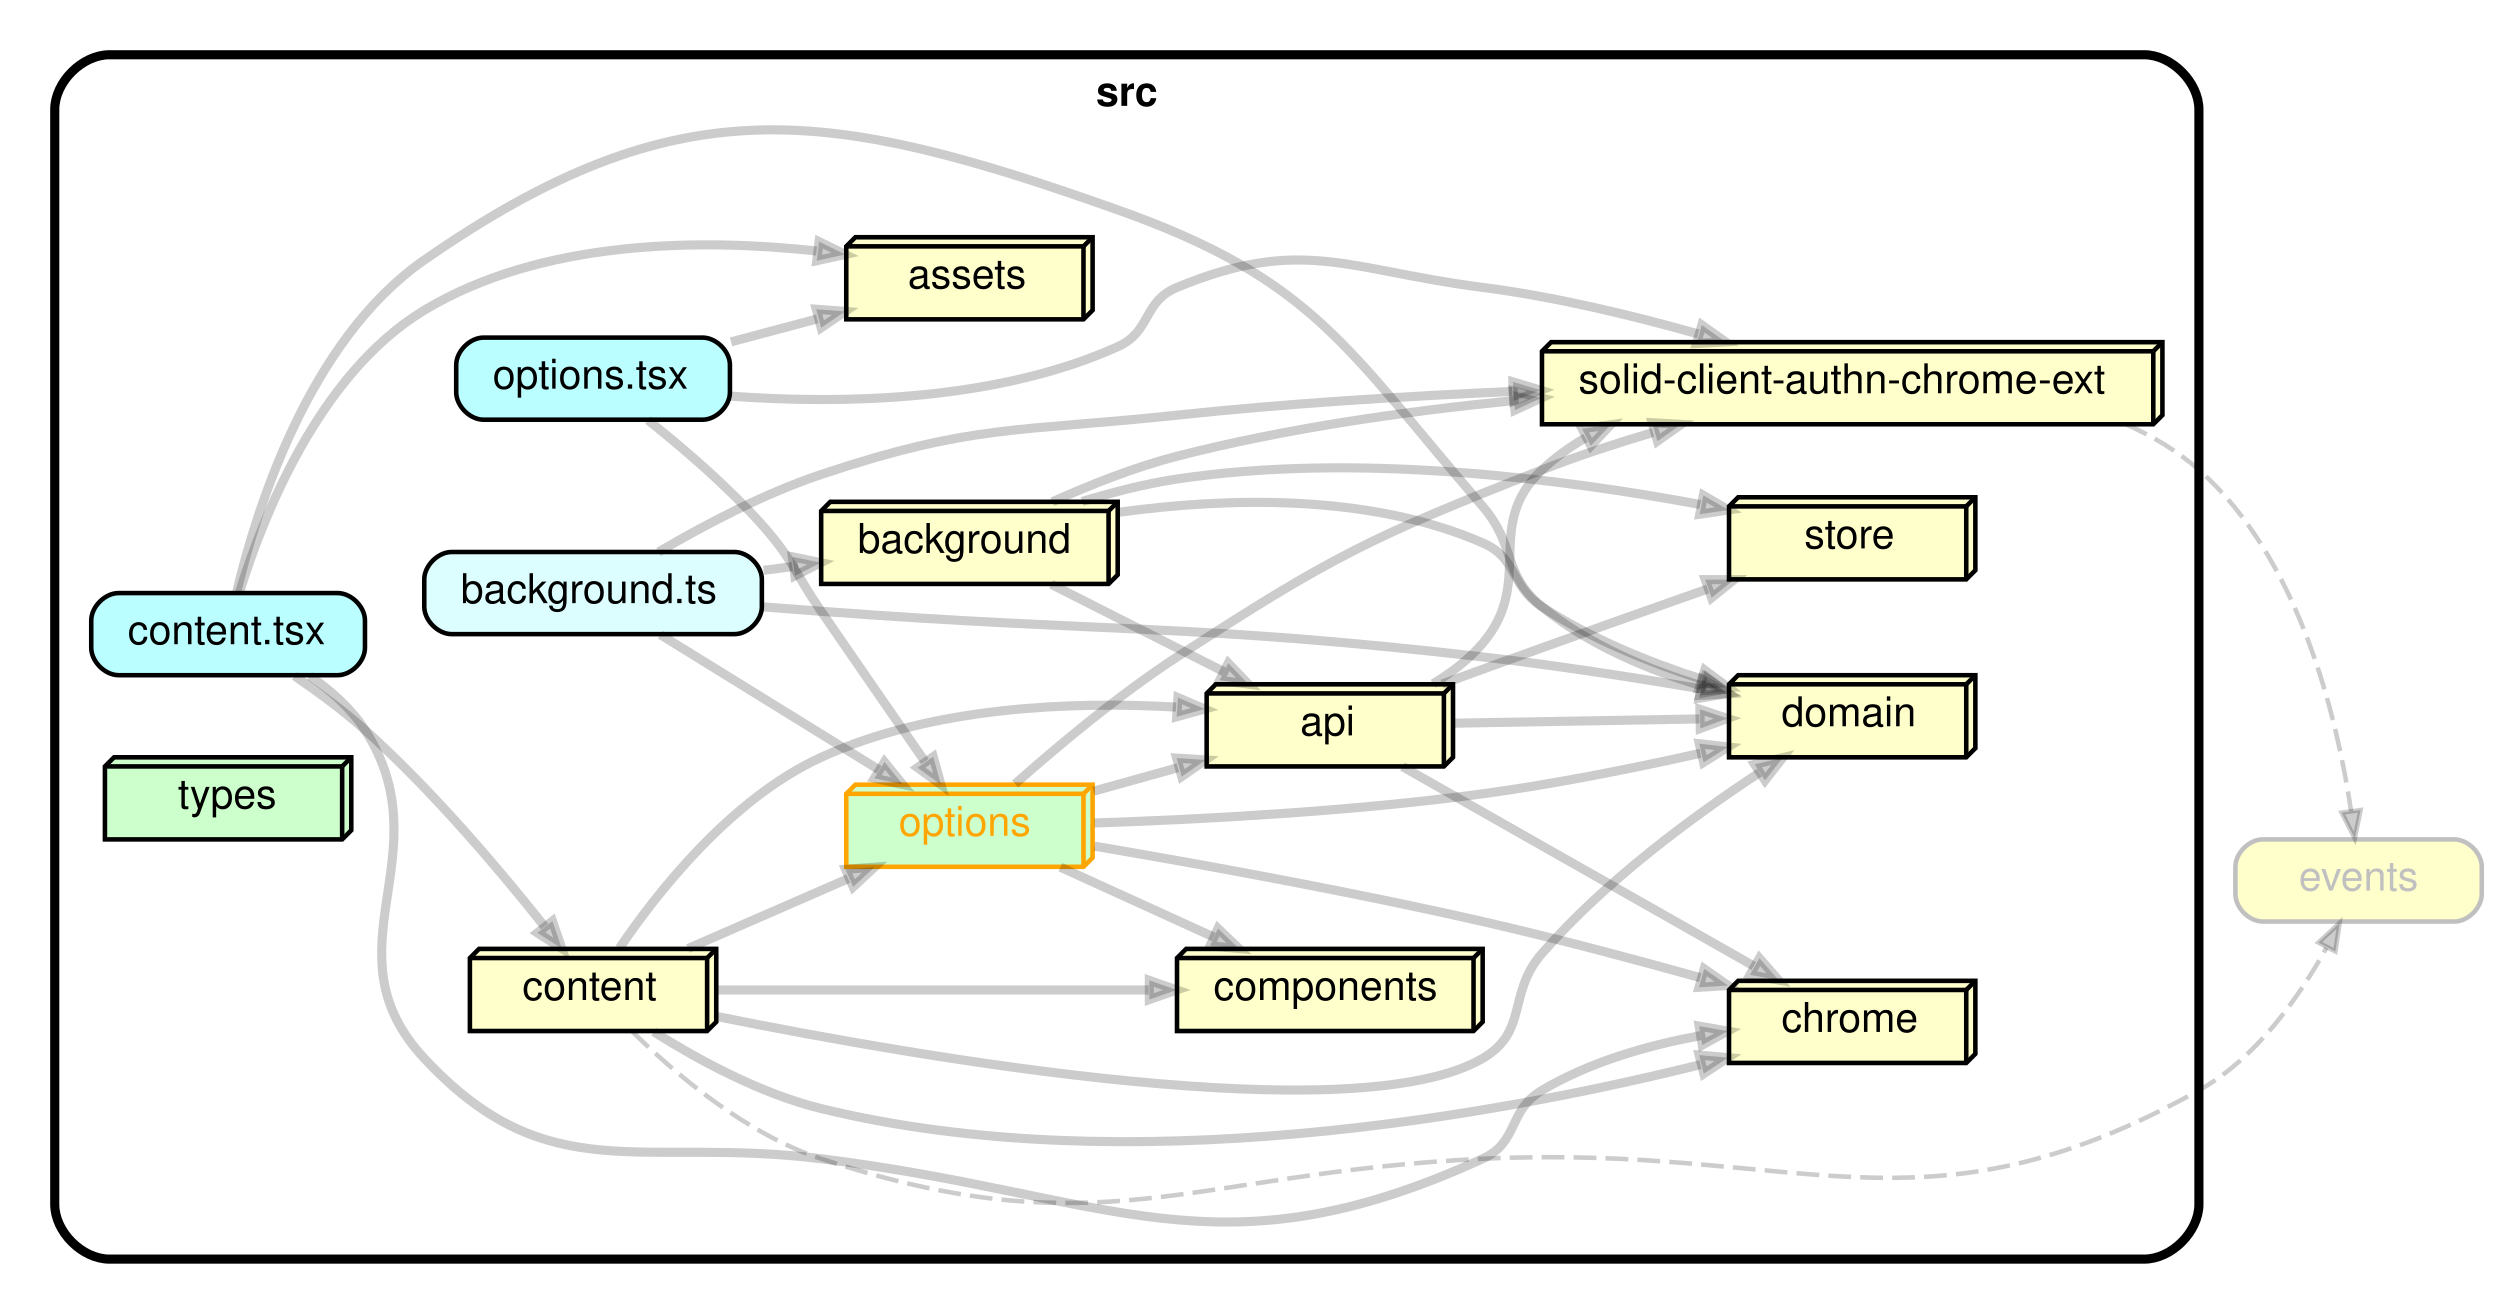
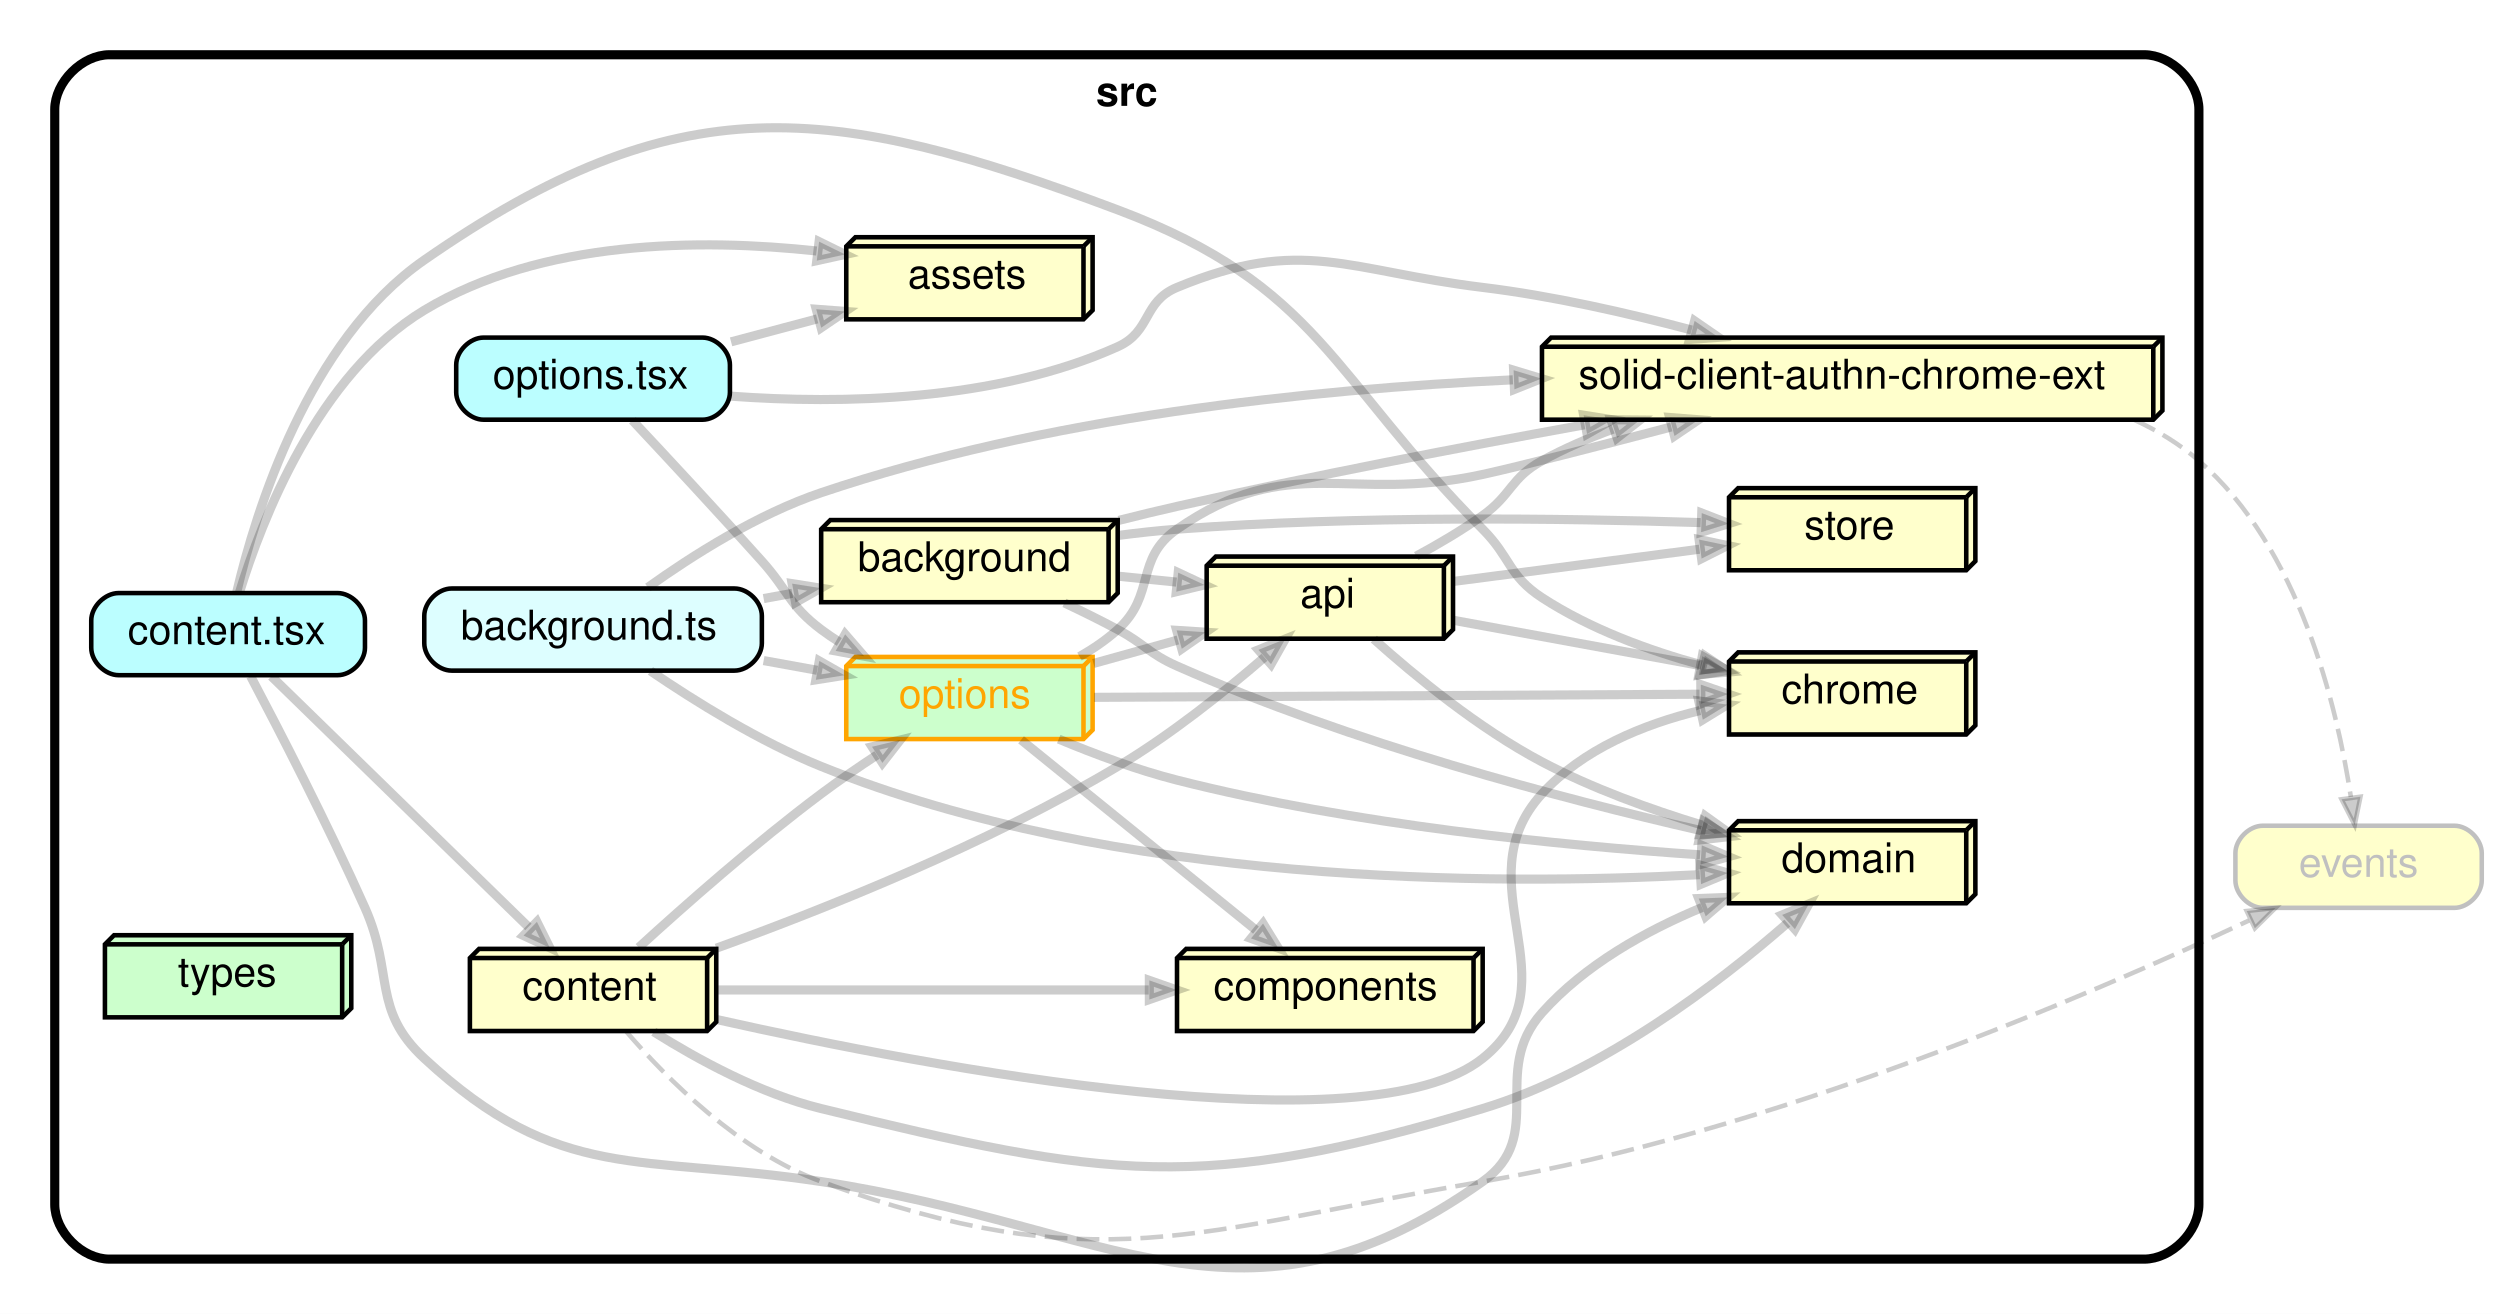
<svg xmlns="http://www.w3.org/2000/svg" xmlns:xlink="http://www.w3.org/1999/xlink" width="548pt" height="288pt" viewBox="0.00 0.00 548.00 288.00">
  <g id="graph0" class="graph" transform="scale(1 1) rotate(0) translate(4 284)">
    <polygon fill="#ffffff" stroke="transparent" points="-4,4 -4,-284 544,-284 544,4 -4,4" />
    <g id="clust1" class="cluster">
      <path fill="#ffffff" stroke="#000000" stroke-width="2" d="M20,-8C20,-8 466,-8 466,-8 472,-8 478,-14 478,-20 478,-20 478,-260 478,-260 478,-266 472,-272 466,-272 466,-272 20,-272 20,-272 14,-272 8,-266 8,-260 8,-260 8,-20 8,-20 8,-14 14,-8 20,-8" />
      <text text-anchor="middle" x="243" y="-260.8" font-family="Helvetica,sans-Serif" font-weight="bold" font-size="9.00" fill="#000000">src</text>
    </g>
    <g id="node1" class="node">
      <g id="a_node1">
        <a xlink:title="events">
-           <path fill="#ffffcc" stroke="#c0c0c0" d="M534,-100C534,-100 492,-100 492,-100 489,-100 486,-97 486,-94 486,-94 486,-88 486,-88 486,-85 489,-82 492,-82 492,-82 534,-82 534,-82 537,-82 540,-85 540,-88 540,-88 540,-94 540,-94 540,-97 537,-100 534,-100" />
-           <text text-anchor="middle" x="513" y="-88.8" font-family="Helvetica,sans-Serif" font-size="9.00" fill="#c0c0c0">events</text>
+           <path fill="#ffffcc" stroke="#c0c0c0" d="M534,-103C534,-103 492,-103 492,-103 489,-103 486,-100 486,-97 486,-97 486,-91 486,-91 486,-88 489,-85 492,-85 492,-85 534,-85 534,-85 537,-85 540,-88 540,-91 540,-91 540,-97 540,-97 540,-100 537,-103 534,-103" />
+           <text text-anchor="middle" x="513" y="-91.8" font-family="Helvetica,sans-Serif" font-size="9.00" fill="#c0c0c0">events</text>
        </a>
      </g>
    </g>
    <g id="node2" class="node">
      <g id="a_node2">
        <a xlink:href="src/api/" xlink:title="api">
-           <polygon fill="#ffffcc" stroke="#000000" points="314.5,-134 262.5,-134 260.5,-132 260.5,-116 312.5,-116 314.5,-118 314.5,-134" />
-           <polyline fill="none" stroke="#000000" points="312.5,-132 260.5,-132 " />
-           <polyline fill="none" stroke="#000000" points="312.5,-132 312.5,-116 " />
-           <polyline fill="none" stroke="#000000" points="312.5,-132 314.5,-134 " />
-           <text text-anchor="start" x="281" y="-122.8" font-family="Helvetica,sans-Serif" font-size="9.00" fill="#000000">api</text>
+           <polygon fill="#ffffcc" stroke="#000000" points="314.5,-162 262.5,-162 260.5,-160 260.5,-144 312.5,-144 314.5,-146 314.5,-162" />
+           <polyline fill="none" stroke="#000000" points="312.5,-160 260.5,-160 " />
+           <polyline fill="none" stroke="#000000" points="312.5,-160 312.5,-144 " />
+           <polyline fill="none" stroke="#000000" points="312.5,-160 314.5,-162 " />
+           <text text-anchor="start" x="281" y="-150.8" font-family="Helvetica,sans-Serif" font-size="9.00" fill="#000000">api</text>
        </a>
      </g>
    </g>
    <g id="node3" class="node">
      <g id="a_node3">
-         <a xlink:href="src/chrome/" xlink:title="chrome">
-           <polygon fill="#ffffcc" stroke="#000000" points="429,-69 377,-69 375,-67 375,-51 427,-51 429,-53 429,-69" />
-           <polyline fill="none" stroke="#000000" points="427,-67 375,-67 " />
-           <polyline fill="none" stroke="#000000" points="427,-67 427,-51 " />
-           <polyline fill="none" stroke="#000000" points="427,-67 429,-69 " />
-           <text text-anchor="start" x="386.5" y="-57.8" font-family="Helvetica,sans-Serif" font-size="9.00" fill="#000000">chrome</text>
+         <a xlink:href="src/domain/" xlink:title="domain">
+           <polygon fill="#ffffcc" stroke="#000000" points="429,-104 377,-104 375,-102 375,-86 427,-86 429,-88 429,-104" />
+           <polyline fill="none" stroke="#000000" points="427,-102 375,-102 " />
+           <polyline fill="none" stroke="#000000" points="427,-102 427,-86 " />
+           <polyline fill="none" stroke="#000000" points="427,-102 429,-104 " />
+           <text text-anchor="start" x="386.5" y="-92.8" font-family="Helvetica,sans-Serif" font-size="9.00" fill="#000000">domain</text>
        </a>
      </g>
    </g>
    <g id="edge1" class="edge">
-       <path fill="none" stroke="#000000" stroke-width="2" stroke-opacity="0.2" d="M303.421,-115.962C323.474,-104.578 358.013,-84.971 380.425,-72.248" />
-       <polygon fill="#000000" fill-opacity="0.2" stroke="#000000" stroke-width="2" stroke-opacity="0.2" points="381.664,-73.959 385.845,-69.171 379.591,-70.307 381.664,-73.959" />
+       <path fill="none" stroke="#000000" stroke-width="2" stroke-opacity="0.2" d="M297.142,-143.906C306.094,-135.878 320.097,-124.342 334,-117 344.932,-111.227 357.654,-106.615 369.118,-103.135" />
+       <polygon fill="#000000" fill-opacity="0.2" stroke="#000000" stroke-width="2" stroke-opacity="0.2" points="369.814,-105.12 374.982,-101.419 368.634,-101.089 369.814,-105.12" />
    </g>
    <g id="node4" class="node">
      <g id="a_node4">
-         <a xlink:href="src/store/" xlink:title="store">
-           <polygon fill="#ffffcc" stroke="#000000" points="429,-175 377,-175 375,-173 375,-157 427,-157 429,-159 429,-175" />
-           <polyline fill="none" stroke="#000000" points="427,-173 375,-173 " />
-           <polyline fill="none" stroke="#000000" points="427,-173 427,-157 " />
-           <polyline fill="none" stroke="#000000" points="427,-173 429,-175 " />
-           <text text-anchor="start" x="391.5" y="-163.8" font-family="Helvetica,sans-Serif" font-size="9.00" fill="#000000">store</text>
+         <a xlink:href="src/solid-client-authn-chrome-ext/" xlink:title="solid-client-authn-chrome-ext">
+           <polygon fill="#ffffcc" stroke="#000000" points="470,-210 336,-210 334,-208 334,-192 468,-192 470,-194 470,-210" />
+           <polyline fill="none" stroke="#000000" points="468,-208 334,-208 " />
+           <polyline fill="none" stroke="#000000" points="468,-208 468,-192 " />
+           <polyline fill="none" stroke="#000000" points="468,-208 470,-210 " />
+           <text text-anchor="start" x="342" y="-198.8" font-family="Helvetica,sans-Serif" font-size="9.00" fill="#000000">solid-client-authn-chrome-ext</text>
        </a>
      </g>
    </g>
    <g id="edge2" class="edge">
-       <path fill="none" stroke="#000000" stroke-width="2" stroke-opacity="0.2" d="M312.096,-134.051C319.162,-136.635 326.881,-139.443 334,-142 345.839,-146.253 358.861,-150.865 370.313,-154.899" />
-       <polygon fill="#000000" fill-opacity="0.2" stroke="#000000" stroke-width="2" stroke-opacity="0.2" points="369.787,-156.94 376.144,-156.951 371.181,-152.978 369.787,-156.94" />
+       <path fill="none" stroke="#000000" stroke-width="2" stroke-opacity="0.2" d="M306.43,-162.099C311.325,-164.737 316.484,-167.781 321,-171 327.403,-175.564 327.108,-179.216 334,-183 338.874,-185.676 344.165,-187.97 349.571,-189.932" />
+       <polygon fill="#000000" fill-opacity="0.2" stroke="#000000" stroke-width="2" stroke-opacity="0.2" points="349.111,-191.993 355.468,-191.934 350.462,-188.016 349.111,-191.993" />
    </g>
    <g id="node5" class="node">
      <g id="a_node5">
-         <a xlink:href="src/solid-client-authn-chrome-ext/" xlink:title="solid-client-authn-chrome-ext">
-           <polygon fill="#ffffcc" stroke="#000000" points="470,-209 336,-209 334,-207 334,-191 468,-191 470,-193 470,-209" />
-           <polyline fill="none" stroke="#000000" points="468,-207 334,-207 " />
-           <polyline fill="none" stroke="#000000" points="468,-207 468,-191 " />
-           <polyline fill="none" stroke="#000000" points="468,-207 470,-209 " />
-           <text text-anchor="start" x="342" y="-197.8" font-family="Helvetica,sans-Serif" font-size="9.00" fill="#000000">solid-client-authn-chrome-ext</text>
+         <a xlink:href="src/store/" xlink:title="store">
+           <polygon fill="#ffffcc" stroke="#000000" points="429,-177 377,-177 375,-175 375,-159 427,-159 429,-161 429,-177" />
+           <polyline fill="none" stroke="#000000" points="427,-175 375,-175 " />
+           <polyline fill="none" stroke="#000000" points="427,-175 427,-159 " />
+           <polyline fill="none" stroke="#000000" points="427,-175 429,-177 " />
+           <text text-anchor="start" x="391.5" y="-165.8" font-family="Helvetica,sans-Serif" font-size="9.00" fill="#000000">store</text>
        </a>
      </g>
    </g>
    <g id="edge3" class="edge">
-       <path fill="none" stroke="#000000" stroke-width="2" stroke-opacity="0.2" d="M310.12,-134.118C314.15,-136.534 318.01,-139.476 321,-143 332.549,-156.61 321.023,-168.744 334,-181 336.866,-183.706 340.084,-186.033 343.522,-188.031" />
-       <polygon fill="#000000" fill-opacity="0.2" stroke="#000000" stroke-width="2" stroke-opacity="0.2" points="342.791,-190.018 349.085,-190.911 344.722,-186.288 342.791,-190.018" />
+       <path fill="none" stroke="#000000" stroke-width="2" stroke-opacity="0.2" d="M314.635,-156.555C330.773,-158.669 351.374,-161.368 368.518,-163.614" />
+       <polygon fill="#000000" fill-opacity="0.2" stroke="#000000" stroke-width="2" stroke-opacity="0.2" points="368.441,-165.721 374.663,-164.419 368.987,-161.557 368.441,-165.721" />
    </g>
    <g id="node6" class="node">
      <g id="a_node6">
-         <a xlink:href="src/domain/" xlink:title="domain">
-           <polygon fill="#ffffcc" stroke="#000000" points="429,-136 377,-136 375,-134 375,-118 427,-118 429,-120 429,-136" />
-           <polyline fill="none" stroke="#000000" points="427,-134 375,-134 " />
-           <polyline fill="none" stroke="#000000" points="427,-134 427,-118 " />
-           <polyline fill="none" stroke="#000000" points="427,-134 429,-136 " />
-           <text text-anchor="start" x="386.5" y="-124.8" font-family="Helvetica,sans-Serif" font-size="9.00" fill="#000000">domain</text>
+         <a xlink:href="src/chrome/" xlink:title="chrome">
+           <polygon fill="#ffffcc" stroke="#000000" points="429,-141 377,-141 375,-139 375,-123 427,-123 429,-125 429,-141" />
+           <polyline fill="none" stroke="#000000" points="427,-139 375,-139 " />
+           <polyline fill="none" stroke="#000000" points="427,-139 427,-123 " />
+           <polyline fill="none" stroke="#000000" points="427,-139 429,-141 " />
+           <text text-anchor="start" x="386.5" y="-129.8" font-family="Helvetica,sans-Serif" font-size="9.00" fill="#000000">chrome</text>
        </a>
      </g>
    </g>
    <g id="edge4" class="edge">
-       <path fill="none" stroke="#000000" stroke-width="2" stroke-opacity="0.2" d="M314.635,-125.474C330.773,-125.756 351.374,-126.116 368.518,-126.415" />
-       <polygon fill="#000000" fill-opacity="0.2" stroke="#000000" stroke-width="2" stroke-opacity="0.2" points="368.627,-128.517 374.663,-126.522 368.701,-124.318 368.627,-128.517" />
+       <path fill="none" stroke="#000000" stroke-width="2" stroke-opacity="0.2" d="M314.635,-148.023C330.773,-145.064 351.374,-141.285 368.518,-138.141" />
+       <polygon fill="#000000" fill-opacity="0.2" stroke="#000000" stroke-width="2" stroke-opacity="0.2" points="369.14,-140.162 374.663,-137.014 368.383,-136.031 369.14,-140.162" />
    </g>
    <g id="edge31" class="edge">
-       <path fill="none" stroke="#000000" stroke-dasharray="5,2" stroke-opacity="0.2" d="M462.046,-190.971C467.846,-188.4 473.307,-185.137 478,-181 500.13,-161.495 508.374,-126.284 511.365,-106.173" />
-       <polygon fill="#000000" fill-opacity="0.2" stroke="#000000" stroke-opacity="0.2" points="513.448,-106.438 512.163,-100.213 509.285,-105.881 513.448,-106.438" />
+       <path fill="none" stroke="#000000" stroke-dasharray="5,2" stroke-opacity="0.2" d="M463.888,-191.944C468.995,-189.579 473.8,-186.642 478,-183 499.977,-163.944 508.266,-129.287 511.309,-109.308" />
+       <polygon fill="#000000" fill-opacity="0.2" stroke="#000000" stroke-opacity="0.2" points="513.42,-109.368 512.152,-103.139 509.259,-108.799 513.42,-109.368" />
    </g>
    <g id="node7" class="node">
      <g id="a_node7">
        <a xlink:href="src/assets/" xlink:title="assets">
          <polygon fill="#ffffcc" stroke="#000000" points="235.5,-232 183.5,-232 181.5,-230 181.5,-214 233.5,-214 235.5,-216 235.5,-232" />
          <polyline fill="none" stroke="#000000" points="233.5,-230 181.5,-230 " />
          <polyline fill="none" stroke="#000000" points="233.5,-230 233.5,-214 " />
          <polyline fill="none" stroke="#000000" points="233.5,-230 235.5,-232 " />
          <text text-anchor="start" x="195" y="-220.8" font-family="Helvetica,sans-Serif" font-size="9.00" fill="#000000">assets</text>
        </a>
      </g>
    </g>
    <g id="node8" class="node">
      <g id="a_node8">
        <a xlink:href="src/background.ts" xlink:title="background.ts">
-           <path fill="#ddfeff" stroke="#000000" d="M157,-163C157,-163 95,-163 95,-163 92,-163 89,-160 89,-157 89,-157 89,-151 89,-151 89,-148 92,-145 95,-145 95,-145 157,-145 157,-145 160,-145 163,-148 163,-151 163,-151 163,-157 163,-157 163,-160 160,-163 157,-163" />
-           <text text-anchor="start" x="97" y="-151.8" font-family="Helvetica,sans-Serif" font-size="9.00" fill="#000000">background.ts</text>
-         </a>
-       </g>
+           <path fill="#ddfeff" stroke="#000000" d="M157,-155C157,-155 95,-155 95,-155 92,-155 89,-152 89,-149 89,-149 89,-143 89,-143 89,-140 92,-137 95,-137 95,-137 157,-137 157,-137 160,-137 163,-140 163,-143 163,-143 163,-149 163,-149 163,-152 160,-155 157,-155" />
+           <text text-anchor="start" x="97" y="-143.8" font-family="Helvetica,sans-Serif" font-size="9.00" fill="#000000">background.ts</text>
+         </a>
+       </g>
+     </g>
+     <g id="edge6" class="edge">
+       <path fill="none" stroke="#000000" stroke-width="2" stroke-opacity="0.2" d="M138.575,-136.931C148.351,-130.266 162.482,-121.456 176,-116 240.39,-90.012 323.215,-89.851 368.588,-92.275" />
+       <polygon fill="#000000" fill-opacity="0.2" stroke="#000000" stroke-width="2" stroke-opacity="0.2" points="368.625,-94.38 374.736,-92.632 368.868,-90.187 368.625,-94.38" />
    </g>
    <g id="edge8" class="edge">
-       <path fill="none" stroke="#000000" stroke-width="2" stroke-opacity="0.2" d="M140.34,-163.004C150.056,-168.71 163.379,-175.785 176,-180 209.335,-191.133 219.053,-189.274 254,-193 277.832,-195.541 303.922,-197.159 327.468,-198.19" />
-       <polygon fill="#000000" fill-opacity="0.2" stroke="#000000" stroke-width="2" stroke-opacity="0.2" points="327.633,-200.299 333.716,-198.453 327.81,-196.103 327.633,-200.299" />
-     </g>
-     <g id="edge6" class="edge">
-       <path fill="none" stroke="#000000" stroke-width="2" stroke-opacity="0.2" d="M163.13,-150.984C167.469,-150.645 171.832,-150.31 176,-150 240.419,-145.202 256.822,-147.348 321,-140 336.724,-138.2 354.06,-135.513 368.645,-133.048" />
-       <polygon fill="#000000" fill-opacity="0.2" stroke="#000000" stroke-width="2" stroke-opacity="0.2" points="369.155,-135.091 374.715,-132.009 368.446,-130.952 369.155,-135.091" />
+       <path fill="none" stroke="#000000" stroke-width="2" stroke-opacity="0.2" d="M138.004,-155.24C147.702,-162.183 161.995,-171.276 176,-176 224.854,-192.477 282.684,-198.649 327.615,-200.742" />
+       <polygon fill="#000000" fill-opacity="0.2" stroke="#000000" stroke-width="2" stroke-opacity="0.2" points="327.782,-202.851 333.867,-201.01 327.963,-198.654 327.782,-202.851" />
    </g>
    <g id="node9" class="node">
      <g id="a_node9">
        <a xlink:href="src/background/" xlink:title="background">
-           <polygon fill="#ffffcc" stroke="#000000" points="241,-174 178,-174 176,-172 176,-156 239,-156 241,-158 241,-174" />
-           <polyline fill="none" stroke="#000000" points="239,-172 176,-172 " />
-           <polyline fill="none" stroke="#000000" points="239,-172 239,-156 " />
-           <polyline fill="none" stroke="#000000" points="239,-172 241,-174 " />
-           <text text-anchor="start" x="184" y="-162.8" font-family="Helvetica,sans-Serif" font-size="9.00" fill="#000000">background</text>
+           <polygon fill="#ffffcc" stroke="#000000" points="241,-170 178,-170 176,-168 176,-152 239,-152 241,-154 241,-170" />
+           <polyline fill="none" stroke="#000000" points="239,-168 176,-168 " />
+           <polyline fill="none" stroke="#000000" points="239,-168 239,-152 " />
+           <polyline fill="none" stroke="#000000" points="239,-168 241,-170 " />
+           <text text-anchor="start" x="184" y="-158.8" font-family="Helvetica,sans-Serif" font-size="9.00" fill="#000000">background</text>
        </a>
      </g>
    </g>
    <g id="edge5" class="edge">
-       <path fill="none" stroke="#000000" stroke-width="2" stroke-opacity="0.2" d="M163.388,-158.985C165.477,-159.264 167.579,-159.544 169.673,-159.823" />
-       <polygon fill="#000000" fill-opacity="0.2" stroke="#000000" stroke-width="2" stroke-opacity="0.2" points="169.684,-161.943 175.909,-160.655 170.239,-157.78 169.684,-161.943" />
+       <path fill="none" stroke="#000000" stroke-width="2" stroke-opacity="0.2" d="M163.388,-152.798C165.477,-153.178 167.579,-153.56 169.673,-153.941" />
+       <polygon fill="#000000" fill-opacity="0.2" stroke="#000000" stroke-width="2" stroke-opacity="0.2" points="169.63,-156.067 175.909,-155.074 170.381,-151.935 169.63,-156.067" />
    </g>
    <g id="node10" class="node">
      <g id="a_node10">
        <a xlink:href="src/options/" xlink:title="no-orphans">
-           <polygon fill="#ccffcc" stroke="#ffa500" points="235.5,-112 183.5,-112 181.5,-110 181.5,-94 233.5,-94 235.5,-96 235.5,-112" />
-           <polyline fill="none" stroke="#ffa500" points="233.5,-110 181.5,-110 " />
-           <polyline fill="none" stroke="#ffa500" points="233.5,-110 233.5,-94 " />
-           <polyline fill="none" stroke="#ffa500" points="233.5,-110 235.5,-112 " />
-           <text text-anchor="start" x="193" y="-100.8" font-family="Helvetica,sans-Serif" font-size="9.00" fill="#ffa500">options</text>
+           <polygon fill="#ccffcc" stroke="#ffa500" points="235.5,-140 183.5,-140 181.5,-138 181.5,-122 233.5,-122 235.5,-124 235.5,-140" />
+           <polyline fill="none" stroke="#ffa500" points="233.5,-138 181.5,-138 " />
+           <polyline fill="none" stroke="#ffa500" points="233.5,-138 233.5,-122 " />
+           <polyline fill="none" stroke="#ffa500" points="233.5,-138 235.5,-140 " />
+           <text text-anchor="start" x="193" y="-128.8" font-family="Helvetica,sans-Serif" font-size="9.00" fill="#ffa500">options</text>
        </a>
      </g>
    </g>
    <g id="edge7" class="edge">
-       <path fill="none" stroke="#000000" stroke-width="2" stroke-opacity="0.2" d="M140.749,-144.882C154.124,-136.615 173.943,-124.363 188.694,-115.243" />
-       <polygon fill="#000000" fill-opacity="0.2" stroke="#000000" stroke-width="2" stroke-opacity="0.2" points="189.879,-116.98 193.878,-112.039 187.671,-113.408 189.879,-116.98" />
+       <path fill="none" stroke="#000000" stroke-width="2" stroke-opacity="0.2" d="M163.388,-139.202C167.305,-138.49 171.269,-137.769 175.136,-137.066" />
+       <polygon fill="#000000" fill-opacity="0.2" stroke="#000000" stroke-width="2" stroke-opacity="0.2" points="175.587,-139.119 181.115,-135.979 174.836,-134.986 175.587,-139.119" />
    </g>
    <g id="edge10" class="edge">
-       <path fill="none" stroke="#000000" stroke-width="2" stroke-opacity="0.2" d="M226.426,-155.923C237.638,-150.247 252.195,-142.876 264.284,-136.755" />
-       <polygon fill="#000000" fill-opacity="0.2" stroke="#000000" stroke-width="2" stroke-opacity="0.2" points="265.24,-138.625 269.645,-134.041 263.343,-134.878 265.24,-138.625" />
+       <path fill="none" stroke="#000000" stroke-width="2" stroke-opacity="0.2" d="M241.088,-157.7C245.315,-157.272 249.65,-156.833 253.893,-156.403" />
+       <polygon fill="#000000" fill-opacity="0.2" stroke="#000000" stroke-width="2" stroke-opacity="0.2" points="254.261,-158.477 260.019,-155.783 253.838,-154.298 254.261,-158.477" />
+     </g>
+     <g id="edge9" class="edge">
+       <path fill="none" stroke="#000000" stroke-width="2" stroke-opacity="0.2" d="M229.313,-151.843C233.237,-149.99 237.275,-147.996 241,-146 246.979,-142.795 247.798,-140.749 254,-138 291.954,-121.178 338.267,-108.951 368.865,-101.93" />
+       <polygon fill="#000000" fill-opacity="0.2" stroke="#000000" stroke-width="2" stroke-opacity="0.2" points="369.378,-103.966 374.767,-100.595 368.452,-99.87 369.378,-103.966" />
+     </g>
+     <g id="edge11" class="edge">
+       <path fill="none" stroke="#000000" stroke-width="2" stroke-opacity="0.2" d="M241.237,-169.931C245.519,-171.011 249.857,-172.063 254,-173 283.285,-179.623 316.072,-185.938 343.329,-190.888" />
+       <polygon fill="#000000" fill-opacity="0.2" stroke="#000000" stroke-width="2" stroke-opacity="0.2" points="343.137,-192.987 349.415,-191.987 343.884,-188.854 343.137,-192.987" />
    </g>
    <g id="edge12" class="edge">
-       <path fill="none" stroke="#000000" stroke-width="2" stroke-opacity="0.2" d="M233.221,-174.069C239.876,-176.106 247.135,-177.968 254,-179 293.172,-184.89 338.608,-179.035 368.695,-173.406" />
-       <polygon fill="#000000" fill-opacity="0.2" stroke="#000000" stroke-width="2" stroke-opacity="0.2" points="369.382,-175.413 374.875,-172.213 368.586,-171.289 369.382,-175.413" />
-     </g>
-     <g id="edge11" class="edge">
-       <path fill="none" stroke="#000000" stroke-width="2" stroke-opacity="0.2" d="M226.679,-174.006C234.845,-177.678 244.714,-181.613 254,-184 277.652,-190.08 304.007,-193.852 327.848,-196.191" />
-       <polygon fill="#000000" fill-opacity="0.2" stroke="#000000" stroke-width="2" stroke-opacity="0.2" points="327.682,-198.284 333.852,-196.755 328.075,-194.103 327.682,-198.284" />
-     </g>
-     <g id="edge9" class="edge">
-       <path fill="none" stroke="#000000" stroke-width="2" stroke-opacity="0.2" d="M241.424,-171.732C264.64,-174.905 295.936,-175.93 321,-165 328.783,-161.606 326.901,-155.659 334,-151 344.517,-144.097 357.254,-138.915 368.849,-135.167" />
-       <polygon fill="#000000" fill-opacity="0.2" stroke="#000000" stroke-width="2" stroke-opacity="0.2" points="369.675,-137.11 374.79,-133.337 368.438,-133.097 369.675,-137.11" />
+       <path fill="none" stroke="#000000" stroke-width="2" stroke-opacity="0.2" d="M241.237,-166.647C245.518,-167.206 249.856,-167.683 254,-168 293.346,-171.009 338.747,-170.408 368.779,-169.445" />
+       <polygon fill="#000000" fill-opacity="0.2" stroke="#000000" stroke-width="2" stroke-opacity="0.2" points="369.021,-171.538 374.946,-169.235 368.878,-167.34 369.021,-171.538" />
    </g>
    <g id="edge27" class="edge">
-       <path fill="none" stroke="#000000" stroke-width="2" stroke-opacity="0.2" d="M235.687,-110.571C241.646,-112.231 248.019,-114.005 254.187,-115.723" />
-       <polygon fill="#000000" fill-opacity="0.2" stroke="#000000" stroke-width="2" stroke-opacity="0.2" points="253.919,-117.828 260.263,-117.415 255.046,-113.782 253.919,-117.828" />
+       <path fill="none" stroke="#000000" stroke-width="2" stroke-opacity="0.2" d="M235.687,-138.571C241.646,-140.231 248.019,-142.005 254.187,-143.723" />
+       <polygon fill="#000000" fill-opacity="0.2" stroke="#000000" stroke-width="2" stroke-opacity="0.2" points="253.919,-145.828 260.263,-145.415 255.046,-141.782 253.919,-145.828" />
+     </g>
+     <g id="edge30" class="edge">
+       <path fill="none" stroke="#000000" stroke-width="2" stroke-opacity="0.2" d="M228.069,-121.987C235.972,-118.685 245.273,-115.218 254,-113 292.644,-103.179 338.369,-98.66 368.661,-96.618" />
+       <polygon fill="#000000" fill-opacity="0.2" stroke="#000000" stroke-width="2" stroke-opacity="0.2" points="369.03,-98.699 374.883,-96.219 368.761,-94.507 369.03,-98.699" />
+     </g>
+     <g id="edge26" class="edge">
+       <path fill="none" stroke="#000000" stroke-width="2" stroke-opacity="0.2" d="M232.621,-140.077C235.625,-141.782 238.51,-143.75 241,-146 249.427,-153.614 244.673,-161.52 254,-168 278.845,-185.26 291.448,-173.533 321,-180 329.089,-181.77 346.036,-186.128 362.349,-190.418" />
+       <polygon fill="#000000" fill-opacity="0.2" stroke="#000000" stroke-width="2" stroke-opacity="0.2" points="361.975,-192.491 368.312,-191.991 363.046,-188.43 361.975,-192.491" />
    </g>
    <g id="edge28" class="edge">
-       <path fill="none" stroke="#000000" stroke-width="2" stroke-opacity="0.2" d="M235.907,-98.52C258.765,-94.632 292.141,-88.601 321,-82 336.785,-78.389 354.129,-73.768 368.704,-69.694" />
-       <polygon fill="#000000" fill-opacity="0.2" stroke="#000000" stroke-width="2" stroke-opacity="0.2" points="369.562,-71.633 374.768,-67.985 368.423,-67.591 369.562,-71.633" />
-     </g>
-     <g id="edge26" class="edge">
-       <path fill="none" stroke="#000000" stroke-width="2" stroke-opacity="0.2" d="M218.51,-112.171C227.429,-120.085 241.04,-131.543 254,-140 287.459,-161.834 296.795,-166.44 334,-181 341.732,-184.026 350.132,-186.781 358.307,-189.196" />
-       <polygon fill="#000000" fill-opacity="0.2" stroke="#000000" stroke-width="2" stroke-opacity="0.2" points="358.152,-191.336 364.499,-190.976 359.312,-187.3 358.152,-191.336" />
-     </g>
-     <g id="edge30" class="edge">
-       <path fill="none" stroke="#000000" stroke-width="2" stroke-opacity="0.2" d="M235.888,-103.597C258.736,-104.36 292.106,-106.09 321,-110 336.823,-112.141 354.172,-115.627 368.74,-118.886" />
-       <polygon fill="#000000" fill-opacity="0.2" stroke="#000000" stroke-width="2" stroke-opacity="0.2" points="368.485,-120.982 374.801,-120.265 369.416,-116.886 368.485,-120.982" />
+       <path fill="none" stroke="#000000" stroke-width="2" stroke-opacity="0.2" d="M235.813,-131.141C270.675,-131.321 330.959,-131.633 368.54,-131.827" />
+       <polygon fill="#000000" fill-opacity="0.2" stroke="#000000" stroke-width="2" stroke-opacity="0.2" points="368.815,-133.928 374.825,-131.86 368.837,-129.728 368.815,-133.928" />
    </g>
    <g id="node11" class="node">
      <g id="a_node11">
        <a xlink:href="src/components/" xlink:title="components">
          <polygon fill="#ffffcc" stroke="#000000" points="321,-76 256,-76 254,-74 254,-58 319,-58 321,-60 321,-76" />
          <polyline fill="none" stroke="#000000" points="319,-74 254,-74 " />
          <polyline fill="none" stroke="#000000" points="319,-74 319,-58 " />
          <polyline fill="none" stroke="#000000" points="319,-74 321,-76 " />
          <text text-anchor="start" x="262" y="-64.8" font-family="Helvetica,sans-Serif" font-size="9.00" fill="#000000">components</text>
        </a>
      </g>
    </g>
    <g id="edge29" class="edge">
-       <path fill="none" stroke="#000000" stroke-width="2" stroke-opacity="0.2" d="M228.435,-93.916C238.633,-89.268 251.159,-83.56 262.048,-78.599" />
-       <polygon fill="#000000" fill-opacity="0.2" stroke="#000000" stroke-width="2" stroke-opacity="0.2" points="262.982,-80.48 267.571,-76.081 261.241,-76.659 262.982,-80.48" />
+       <path fill="none" stroke="#000000" stroke-width="2" stroke-opacity="0.2" d="M219.819,-121.83C233.311,-110.9 255.958,-92.553 271.302,-80.122" />
+       <polygon fill="#000000" fill-opacity="0.2" stroke="#000000" stroke-width="2" stroke-opacity="0.2" points="272.862,-81.561 276.202,-76.153 270.218,-78.298 272.862,-81.561" />
    </g>
    <g id="node12" class="node">
      <g id="a_node12">
        <a xlink:href="src/content.tsx" xlink:title="content.tsx">
          <path fill="#bbfeff" stroke="#000000" d="M70,-154C70,-154 22,-154 22,-154 19,-154 16,-151 16,-148 16,-148 16,-142 16,-142 16,-139 19,-136 22,-136 22,-136 70,-136 70,-136 73,-136 76,-139 76,-142 76,-142 76,-148 76,-148 76,-151 73,-154 70,-154" />
          <text text-anchor="start" x="24" y="-142.8" font-family="Helvetica,sans-Serif" font-size="9.00" fill="#000000">content.tsx</text>
        </a>
      </g>
    </g>
+     <g id="edge16" class="edge">
+       <path fill="none" stroke="#000000" stroke-width="2" stroke-opacity="0.2" d="M50.935,-135.769C57.104,-124.091 67.842,-103.295 76,-85 82.42,-70.603 77.447,-62.725 89,-52 118.672,-24.456 135.971,-31.069 176,-25 239.716,-15.34 268.418,12.258 321,-25 335.222,-35.077 322.397,-48.993 334,-62 343.318,-72.445 356.676,-79.915 369.09,-85.075" />
+       <polygon fill="#000000" fill-opacity="0.2" stroke="#000000" stroke-width="2" stroke-opacity="0.2" points="368.357,-87.044 374.709,-87.286 369.895,-83.135 368.357,-87.044" />
+     </g>
    <g id="edge14" class="edge">
-       <path fill="none" stroke="#000000" stroke-width="2" stroke-opacity="0.2" d="M63.906,-135.826C68.497,-132.666 72.984,-128.712 76,-124 93.53,-96.612 66.814,-75.773 89,-52 116.212,-22.841 136.422,-34.927 176,-30 239.951,-22.04 262.378,-3.232 321,-30 329.025,-33.664 326.419,-40.488 334,-45 344.439,-51.213 357.159,-54.86 368.762,-56.998" />
-       <polygon fill="#000000" fill-opacity="0.2" stroke="#000000" stroke-width="2" stroke-opacity="0.2" points="368.447,-59.074 374.71,-57.984 369.134,-54.931 368.447,-59.074" />
-     </g>
-     <g id="edge16" class="edge">
-       <path fill="none" stroke="#000000" stroke-width="2" stroke-opacity="0.2" d="M47.9,-154.24C52.016,-171.686 63.514,-209.309 89,-227 144.641,-265.624 177.171,-260.662 241,-238 284.172,-222.672 291.1,-207.71 321,-173 328.413,-164.395 325.228,-158.214 334,-151 344.055,-142.732 357.161,-137.221 369.18,-133.591" />
-       <polygon fill="#000000" fill-opacity="0.2" stroke="#000000" stroke-width="2" stroke-opacity="0.2" points="369.771,-135.607 374.975,-131.957 368.63,-131.564 369.771,-135.607" />
+       <path fill="none" stroke="#000000" stroke-width="2" stroke-opacity="0.2" d="M47.9,-154.24C52.016,-171.686 63.514,-209.309 89,-227 144.641,-265.624 177.596,-261.823 241,-238 285.226,-221.383 287.672,-201.486 321,-168 327.223,-161.747 326.612,-157.821 334,-153 344.486,-146.158 357.325,-141.442 369.012,-138.241" />
+       <polygon fill="#000000" fill-opacity="0.2" stroke="#000000" stroke-width="2" stroke-opacity="0.2" points="369.711,-140.23 375,-136.702 368.666,-136.162 369.711,-140.23" />
    </g>
    <g id="edge13" class="edge">
      <path fill="none" stroke="#000000" stroke-width="2" stroke-opacity="0.2" d="M48.501,-154.155C53.352,-169.942 65.672,-201.941 89,-216 114.762,-231.526 149.591,-231.734 175,-228.981" />
      <polygon fill="#000000" fill-opacity="0.2" stroke="#000000" stroke-width="2" stroke-opacity="0.2" points="175.542,-231.031 181.246,-228.225 175.037,-226.862 175.542,-231.031" />
    </g>
    <g id="node13" class="node">
      <g id="a_node13">
        <a xlink:href="src/content/" xlink:title="content">
          <polygon fill="#ffffcc" stroke="#000000" points="153,-76 101,-76 99,-74 99,-58 151,-58 153,-60 153,-76" />
          <polyline fill="none" stroke="#000000" points="151,-74 99,-74 " />
          <polyline fill="none" stroke="#000000" points="151,-74 151,-58 " />
          <polyline fill="none" stroke="#000000" points="151,-74 153,-76 " />
          <text text-anchor="start" x="110.5" y="-64.8" font-family="Helvetica,sans-Serif" font-size="9.00" fill="#000000">content</text>
        </a>
      </g>
    </g>
    <g id="edge15" class="edge">
-       <path fill="none" stroke="#000000" stroke-width="2" stroke-opacity="0.2" d="M60.569,-135.837C65.652,-132.376 71.266,-128.243 76,-124 90.925,-110.624 105.782,-92.997 115.374,-80.907" />
-       <polygon fill="#000000" fill-opacity="0.2" stroke="#000000" stroke-width="2" stroke-opacity="0.2" points="117.098,-82.111 119.147,-76.093 113.792,-79.52 117.098,-82.111" />
+       <path fill="none" stroke="#000000" stroke-width="2" stroke-opacity="0.2" d="M55.491,-135.746C69.445,-122.142 95.592,-96.648 111.826,-80.82" />
+       <polygon fill="#000000" fill-opacity="0.2" stroke="#000000" stroke-width="2" stroke-opacity="0.2" points="113.691,-81.934 116.521,-76.242 110.759,-78.927 113.691,-81.934" />
    </g>
    <g id="edge21" class="edge">
-       <path fill="none" stroke="#000000" stroke-dasharray="5,2" stroke-opacity="0.2" d="M134.553,-57.914C143.776,-48.84 159.386,-35.479 176,-30 237.203,-9.818 256.629,-26.932 321,-30 391.016,-33.337 416.75,-10.915 478,-45 490.577,-51.999 500.048,-65.596 505.945,-76.2" />
-       <polygon fill="#000000" fill-opacity="0.2" stroke="#000000" stroke-opacity="0.2" points="504.199,-77.391 508.851,-81.723 507.916,-75.435 504.199,-77.391" />
+       <path fill="none" stroke="#000000" stroke-dasharray="5,2" stroke-opacity="0.2" d="M133.319,-57.834C142.164,-47.569 158.105,-31.519 176,-25 236.552,-2.943 257.468,-14.194 321,-25 383.883,-35.696 453.305,-65.487 488.949,-82.216" />
+       <polygon fill="#000000" fill-opacity="0.2" stroke="#000000" stroke-opacity="0.2" points="488.467,-84.312 494.789,-84.983 490.265,-80.516 488.467,-84.312" />
    </g>
    <g id="edge19" class="edge">
-       <path fill="none" stroke="#000000" stroke-width="2" stroke-opacity="0.2" d="M131.782,-76.169C139.964,-88.221 156.154,-108.922 176,-118 200.345,-129.136 230.85,-130.298 253.796,-129.005" />
-       <polygon fill="#000000" fill-opacity="0.2" stroke="#000000" stroke-width="2" stroke-opacity="0.2" points="254.212,-131.082 260.056,-128.582 253.928,-126.891 254.212,-131.082" />
+       <path fill="none" stroke="#000000" stroke-width="2" stroke-opacity="0.2" d="M153.017,-76.158C176.971,-84.819 212.477,-99.001 241,-116 252.515,-122.863 264.321,-132.291 273.155,-139.912" />
+       <polygon fill="#000000" fill-opacity="0.2" stroke="#000000" stroke-width="2" stroke-opacity="0.2" points="271.841,-141.554 277.736,-143.933 274.612,-138.397 271.841,-141.554" />
+     </g>
+     <g id="edge20" class="edge">
+       <path fill="none" stroke="#000000" stroke-width="2" stroke-opacity="0.2" d="M139.299,-57.826C148.988,-51.724 162.694,-44.253 176,-41 238.601,-25.696 259.321,-22.325 321,-41 347.159,-48.92 372.592,-68.383 387.777,-81.645" />
+       <polygon fill="#000000" fill-opacity="0.2" stroke="#000000" stroke-width="2" stroke-opacity="0.2" points="386.646,-83.45 392.521,-85.879 389.443,-80.317 386.646,-83.45" />
    </g>
    <g id="edge17" class="edge">
-       <path fill="none" stroke="#000000" stroke-width="2" stroke-opacity="0.2" d="M139.299,-57.826C148.988,-51.724 162.694,-44.253 176,-41 243.033,-24.613 324.205,-39.568 368.74,-50.632" />
-       <polygon fill="#000000" fill-opacity="0.2" stroke="#000000" stroke-width="2" stroke-opacity="0.2" points="368.444,-52.723 374.776,-52.163 369.477,-48.652 368.444,-52.723" />
-     </g>
-     <g id="edge20" class="edge">
-       <path fill="none" stroke="#000000" stroke-width="2" stroke-opacity="0.2" d="M153.013,-61.207C199.714,-51.796 293.212,-35.787 321,-52 331.142,-57.917 326.291,-66.143 334,-75 347.817,-90.875 367.155,-105.098 381.678,-114.64" />
-       <polygon fill="#000000" fill-opacity="0.2" stroke="#000000" stroke-width="2" stroke-opacity="0.2" points="380.611,-116.451 386.792,-117.938 382.888,-112.921 380.611,-116.451" />
+       <path fill="none" stroke="#000000" stroke-width="2" stroke-opacity="0.2" d="M153.179,-60.503C200.602,-49.867 295.82,-31.839 321,-52 341.622,-68.511 316.203,-90.477 334,-110 342.908,-119.771 356.182,-125.22 368.644,-128.251" />
+       <polygon fill="#000000" fill-opacity="0.2" stroke="#000000" stroke-width="2" stroke-opacity="0.2" points="368.366,-130.34 374.674,-129.554 369.253,-126.234 368.366,-130.34" />
    </g>
    <g id="edge18" class="edge">
-       <path fill="none" stroke="#000000" stroke-width="2" stroke-opacity="0.2" d="M146.818,-76.084C157.468,-80.732 170.549,-86.44 181.92,-91.401" />
-       <polygon fill="#000000" fill-opacity="0.2" stroke="#000000" stroke-width="2" stroke-opacity="0.2" points="181.349,-93.444 187.688,-93.919 183.029,-89.594 181.349,-93.444" />
+       <path fill="none" stroke="#000000" stroke-width="2" stroke-opacity="0.2" d="M136.002,-76.318C145.861,-85.328 161.512,-99.168 176,-110 179.859,-112.885 184.106,-115.802 188.222,-118.506" />
+       <polygon fill="#000000" fill-opacity="0.2" stroke="#000000" stroke-width="2" stroke-opacity="0.2" points="187.145,-120.31 193.325,-121.799 189.422,-116.781 187.145,-120.31" />
    </g>
    <g id="edge22" class="edge">
      <path fill="none" stroke="#000000" stroke-width="2" stroke-opacity="0.2" d="M153.031,-67C178.936,-67 218.338,-67 247.804,-67" />
      <polygon fill="#000000" fill-opacity="0.2" stroke="#000000" stroke-width="2" stroke-opacity="0.2" points="247.932,-69.1 253.932,-67 247.932,-64.9 247.932,-69.1" />
    </g>
    <g id="node14" class="node">
      <g id="a_node14">
        <a xlink:href="src/options.tsx" xlink:title="options.tsx">
          <path fill="#bbfeff" stroke="#000000" d="M150,-210C150,-210 102,-210 102,-210 99,-210 96,-207 96,-204 96,-204 96,-198 96,-198 96,-195 99,-192 102,-192 102,-192 150,-192 150,-192 153,-192 156,-195 156,-198 156,-198 156,-204 156,-204 156,-207 153,-210 150,-210" />
          <text text-anchor="start" x="104" y="-198.8" font-family="Helvetica,sans-Serif" font-size="9.00" fill="#000000">options.tsx</text>
        </a>
      </g>
    </g>
    <g id="edge24" class="edge">
-       <path fill="none" stroke="#000000" stroke-width="2" stroke-opacity="0.2" d="M156.21,-197.161C180.25,-195.411 214.189,-195.927 241,-208 248.451,-211.355 246.451,-217.873 254,-221 281.511,-232.395 291.461,-224.767 321,-221 336.762,-218.99 353.841,-214.864 368.235,-210.798" />
-       <polygon fill="#000000" fill-opacity="0.2" stroke="#000000" stroke-width="2" stroke-opacity="0.2" points="369.047,-212.749 374.227,-209.065 367.88,-208.714 369.047,-212.749" />
+       <path fill="none" stroke="#000000" stroke-width="2" stroke-opacity="0.2" d="M156.21,-197.161C180.25,-195.411 214.189,-195.927 241,-208 248.451,-211.355 246.451,-217.873 254,-221 281.511,-232.395 291.44,-224.595 321,-221 336.224,-219.148 352.71,-215.407 366.81,-211.657" />
+       <polygon fill="#000000" fill-opacity="0.2" stroke="#000000" stroke-width="2" stroke-opacity="0.2" points="367.459,-213.656 372.696,-210.054 366.355,-209.604 367.459,-213.656" />
    </g>
    <g id="edge25" class="edge">
      <path fill="none" stroke="#000000" stroke-width="2" stroke-opacity="0.2" d="M156.251,-209.067C162.391,-210.704 168.881,-212.435 175.121,-214.099" />
      <polygon fill="#000000" fill-opacity="0.2" stroke="#000000" stroke-width="2" stroke-opacity="0.2" points="174.917,-216.218 181.256,-215.735 176,-212.16 174.917,-216.218" />
    </g>
    <g id="edge23" class="edge">
-       <path fill="none" stroke="#000000" stroke-width="2" stroke-opacity="0.2" d="M138.036,-191.908C145.638,-185.858 155.42,-177.489 163,-169 169.815,-161.368 170.201,-158.43 176,-150 183.614,-138.931 192.267,-126.421 198.729,-117.091" />
-       <polygon fill="#000000" fill-opacity="0.2" stroke="#000000" stroke-width="2" stroke-opacity="0.2" points="200.565,-118.129 202.256,-112.001 197.113,-115.737 200.565,-118.129" />
+       <path fill="none" stroke="#000000" stroke-width="2" stroke-opacity="0.2" d="M134.609,-191.863C142.163,-183.805 153.408,-171.712 163,-161 168.885,-154.428 168.948,-151.301 176,-146 177.261,-145.053 178.59,-144.145 179.964,-143.28" />
+       <polygon fill="#000000" fill-opacity="0.2" stroke="#000000" stroke-width="2" stroke-opacity="0.2" points="181.259,-144.959 185.419,-140.153 179.17,-141.315 181.259,-144.959" />
    </g>
    <g id="node15" class="node">
      <g id="a_node15">
        <a xlink:href="src/types/" xlink:title="types">
-           <polygon fill="#ccffcc" stroke="#000000" points="73,-118 21,-118 19,-116 19,-100 71,-100 73,-102 73,-118" />
-           <polyline fill="none" stroke="#000000" points="71,-116 19,-116 " />
-           <polyline fill="none" stroke="#000000" points="71,-116 71,-100 " />
-           <polyline fill="none" stroke="#000000" points="71,-116 73,-118 " />
-           <text text-anchor="start" x="35" y="-106.8" font-family="Helvetica,sans-Serif" font-size="9.00" fill="#000000">types</text>
+           <polygon fill="#ccffcc" stroke="#000000" points="73,-79 21,-79 19,-77 19,-61 71,-61 73,-63 73,-79" />
+           <polyline fill="none" stroke="#000000" points="71,-77 19,-77 " />
+           <polyline fill="none" stroke="#000000" points="71,-77 71,-61 " />
+           <polyline fill="none" stroke="#000000" points="71,-77 73,-79 " />
+           <text text-anchor="start" x="35" y="-67.8" font-family="Helvetica,sans-Serif" font-size="9.00" fill="#000000">types</text>
        </a>
      </g>
    </g>
  </g>
</svg>
